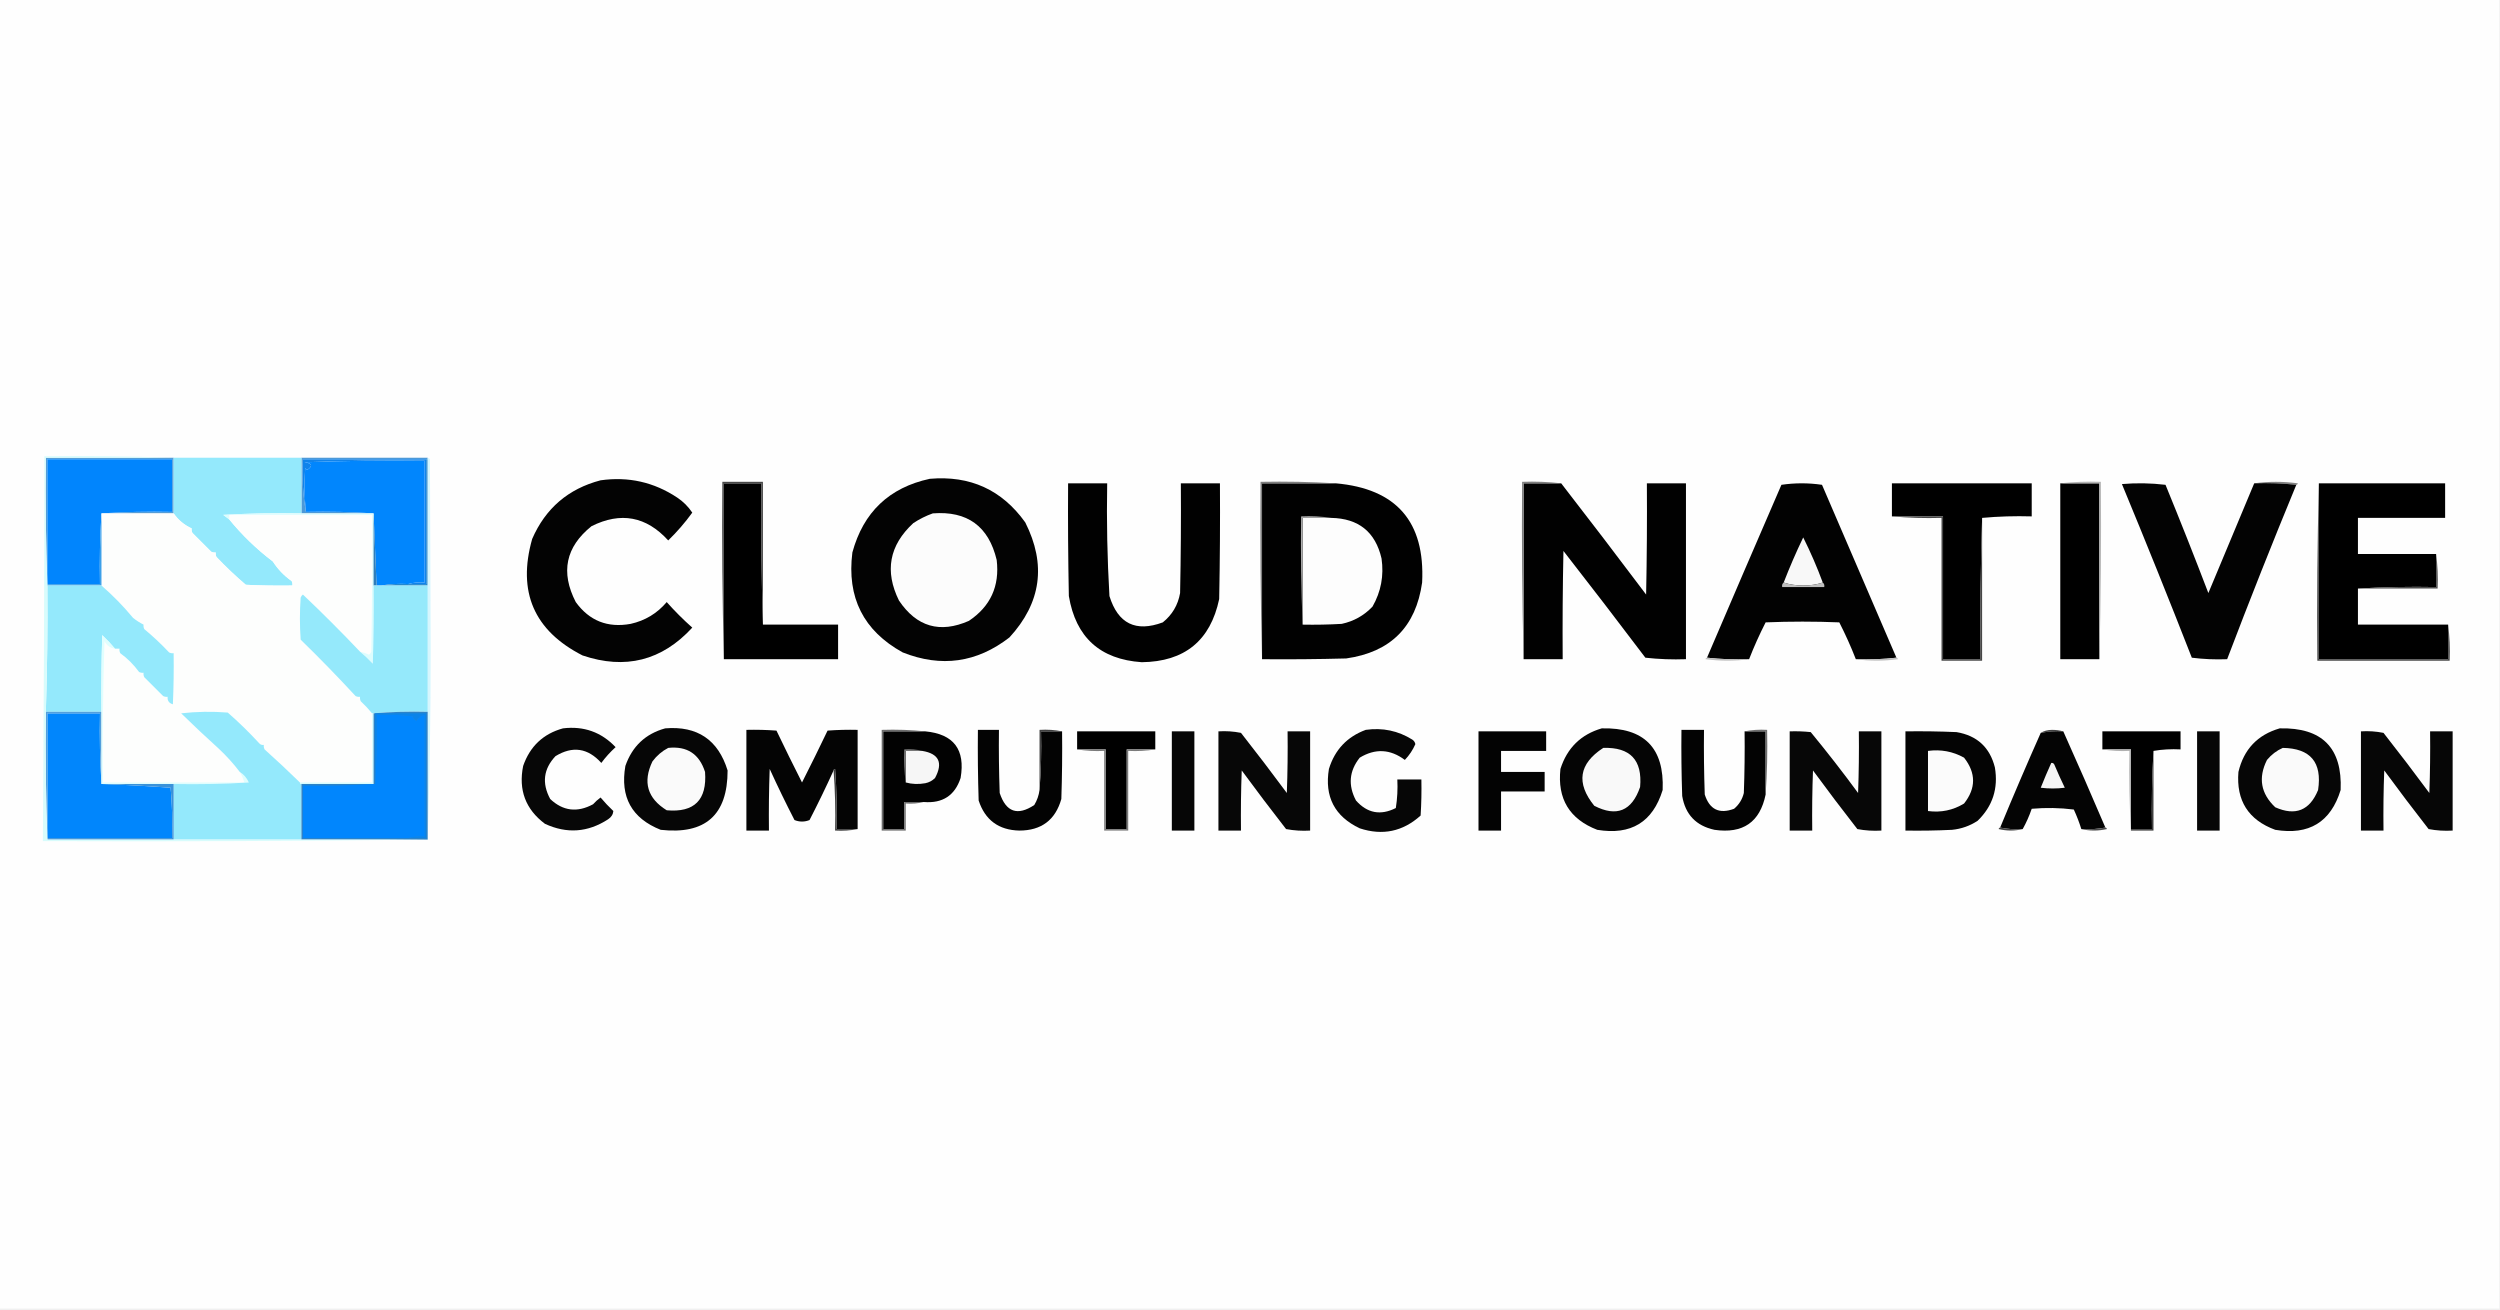
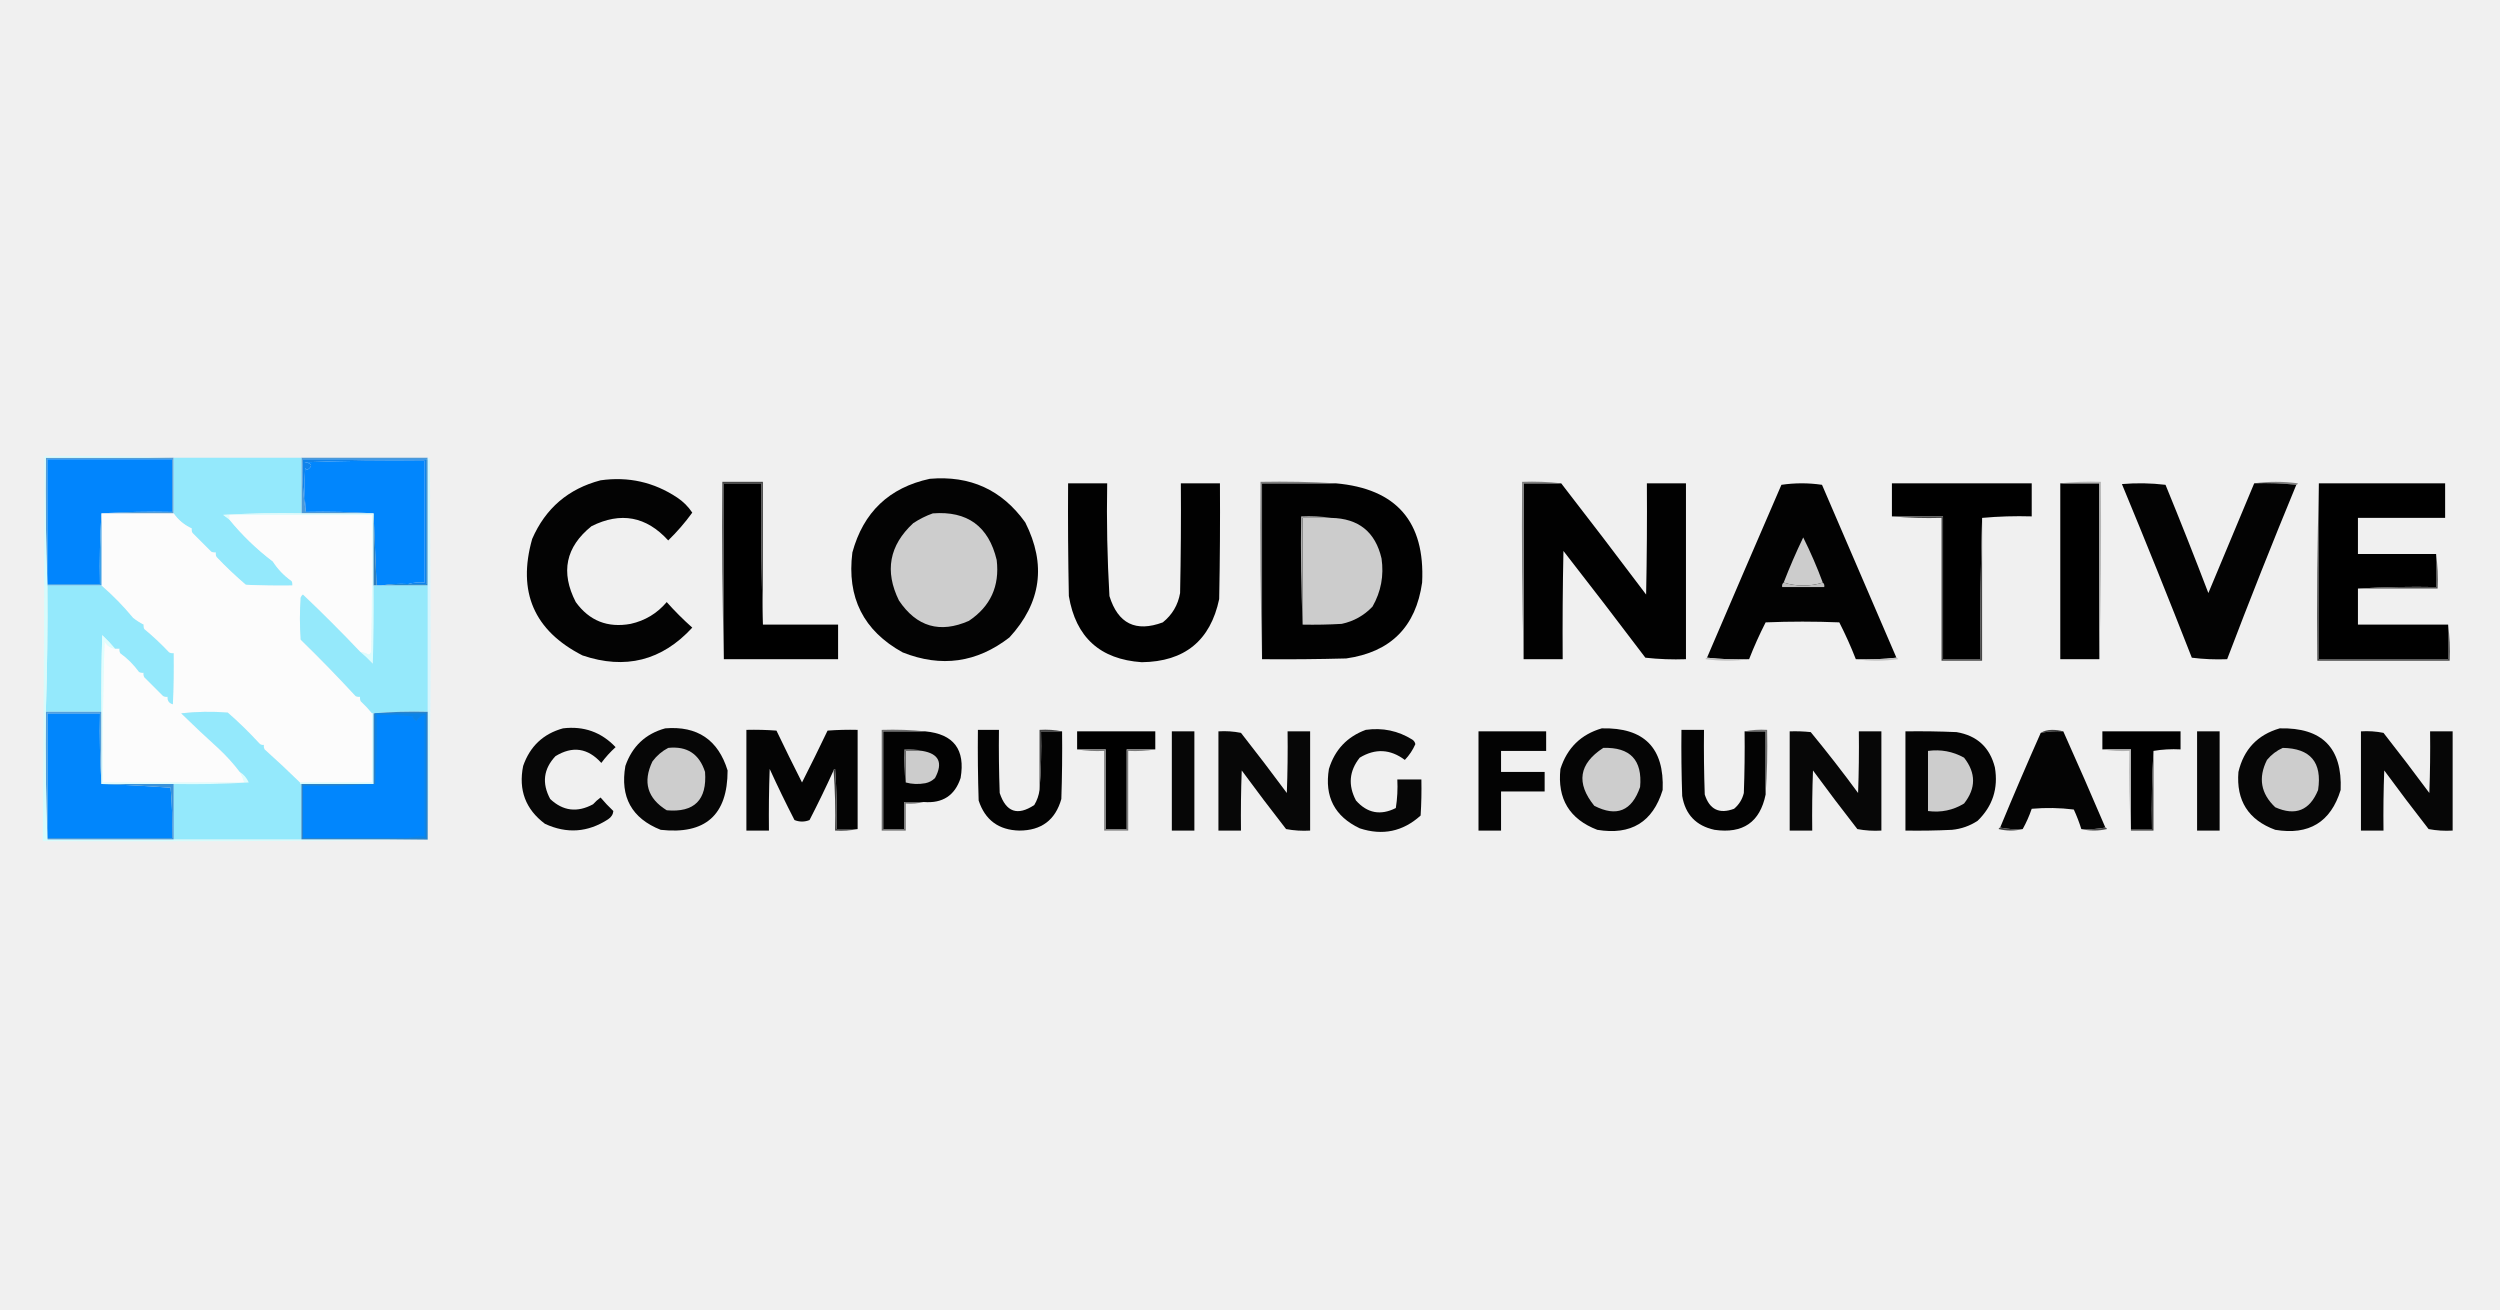
<svg xmlns="http://www.w3.org/2000/svg" version="1.1" width="1663px" height="871px" style="shape-rendering:geometricPrecision; text-rendering:geometricPrecision; image-rendering:optimizeQuality; fill-rule:evenodd; clip-rule:evenodd">
  <g>
-     <path style="opacity:1" fill="#fefefe" d="M -0.5,-0.5 C 553.833,-0.5 1108.17,-0.5 1662.5,-0.5C 1662.5,289.833 1662.5,580.167 1662.5,870.5C 1108.17,870.5 553.833,870.5 -0.5,870.5C -0.5,580.167 -0.5,289.833 -0.5,-0.5 Z" />
-   </g>
-   <g>
    <path style="opacity:1" fill="#549dd7" d="M 115.5,304.5 C 115.5,316.833 115.5,329.167 115.5,341.5C 99.5,341.5 83.5,341.5 67.5,341.5C 82.991,340.504 98.658,340.17 114.5,340.5C 114.5,328.833 114.5,317.167 114.5,305.5C 86.833,305.5 59.167,305.5 31.5,305.5C 31.5,333.167 31.5,360.833 31.5,388.5C 31.5,388.833 31.5,389.167 31.5,389.5C 30.502,361.338 30.169,333.005 30.5,304.5C 58.833,304.5 87.167,304.5 115.5,304.5 Z" />
  </g>
  <g>
    <path style="opacity:1" fill="#4c99d8" d="M 200.5,304.5 C 228.5,304.5 256.5,304.5 284.5,304.5C 284.5,304.833 284.5,305.167 284.5,305.5C 284.167,305.5 283.833,305.5 283.5,305.5C 256.167,305.5 228.833,305.5 201.5,305.5C 200.855,317.548 201.522,329.215 203.5,340.5C 218.676,340.171 233.676,340.504 248.5,341.5C 232.5,341.5 216.5,341.5 200.5,341.5C 200.5,329.167 200.5,316.833 200.5,304.5 Z" />
  </g>
  <g>
    <path style="opacity:1" fill="#1083eb" d="M 283.5,305.5 C 283.5,333.167 283.5,360.833 283.5,388.5C 279.5,388.5 275.5,388.5 271.5,388.5C 274.962,387.518 278.629,387.185 282.5,387.5C 282.5,360.5 282.5,333.5 282.5,306.5C 255.825,306.167 229.158,306.5 202.5,307.5C 207.614,308.171 208.28,309.838 204.5,312.5C 203.914,312.291 203.414,311.957 203,311.5C 202.323,321.434 202.489,331.101 203.5,340.5C 201.522,329.215 200.855,317.548 201.5,305.5C 228.833,305.5 256.167,305.5 283.5,305.5 Z" />
  </g>
  <g>
    <path style="opacity:1" fill="#0186fd" d="M 271.5,388.5 C 265.31,388.177 259.31,388.51 253.5,389.5C 252.5,389.5 251.5,389.5 250.5,389.5C 249.847,373.402 249.181,357.402 248.5,341.5C 233.676,340.504 218.676,340.171 203.5,340.5C 202.489,331.101 202.323,321.434 203,311.5C 203.414,311.957 203.914,312.291 204.5,312.5C 208.28,309.838 207.614,308.171 202.5,307.5C 229.158,306.5 255.825,306.167 282.5,306.5C 282.5,333.5 282.5,360.5 282.5,387.5C 278.629,387.185 274.962,387.518 271.5,388.5 Z" />
  </g>
  <g>
    <path style="opacity:1" fill="#94e9fc" d="M 115.5,304.5 C 143.833,304.5 172.167,304.5 200.5,304.5C 200.5,316.833 200.5,329.167 200.5,341.5C 183.154,341.167 165.821,341.5 148.5,342.5C 149.852,343.524 151.185,344.524 152.5,345.5C 161.004,355.941 170.671,365.274 181.5,373.5C 184.821,378.654 188.988,382.988 194,386.5C 194.483,387.448 194.649,388.448 194.5,389.5C 184.161,389.666 173.828,389.5 163.5,389C 156.704,383.206 150.204,377.039 144,370.5C 143.517,369.552 143.351,368.552 143.5,367.5C 142.448,367.649 141.448,367.483 140.5,367C 136.333,362.833 132.167,358.667 128,354.5C 127.517,353.552 127.351,352.552 127.5,351.5C 122.608,349.278 118.608,345.945 115.5,341.5C 115.5,329.167 115.5,316.833 115.5,304.5 Z" />
  </g>
  <g>
    <path style="opacity:1" fill="#0185fd" d="M 67.5,341.5 C 66.504,356.991 66.17,372.658 66.5,388.5C 54.833,388.5 43.167,388.5 31.5,388.5C 31.5,360.833 31.5,333.167 31.5,305.5C 59.167,305.5 86.833,305.5 114.5,305.5C 114.5,317.167 114.5,328.833 114.5,340.5C 98.658,340.17 82.991,340.504 67.5,341.5 Z" />
  </g>
  <g>
    <path style="opacity:1" fill="#030303" d="M 618.5,318.5 C 645.34,316.176 666.507,325.843 682,347.5C 696.131,375.492 692.631,400.992 671.5,424C 649.809,440.834 626.143,444.167 600.5,434C 574.385,419.604 563.218,397.437 567,367.5C 574.306,340.692 591.473,324.358 618.5,318.5 Z" />
  </g>
  <g>
    <path style="opacity:1" fill="#2288d0" d="M 283.5,305.5 C 283.833,305.5 284.167,305.5 284.5,305.5C 284.5,333.5 284.5,361.5 284.5,389.5C 274.167,389.5 263.833,389.5 253.5,389.5C 259.31,388.51 265.31,388.177 271.5,388.5C 275.5,388.5 279.5,388.5 283.5,388.5C 283.5,360.833 283.5,333.167 283.5,305.5 Z" />
  </g>
  <g>
    <path style="opacity:1" fill="#030303" d="M 399.5,319.5 C 418.018,316.881 435.018,320.714 450.5,331C 454.512,333.679 457.846,337.012 460.5,341C 455.711,347.623 450.378,353.79 444.5,359.5C 429.938,343.484 412.938,340.318 393.5,350C 376.273,363.82 372.773,380.654 383,400.5C 392.023,412.958 404.19,417.791 419.5,415C 429.147,412.845 437.147,408.011 443.5,400.5C 448.806,406.473 454.473,412.14 460.5,417.5C 440.311,439.464 415.978,445.631 387.5,436C 355.213,419.514 344.047,393.681 354,358.5C 362.856,338.144 378.023,325.144 399.5,319.5 Z" />
  </g>
  <g>
    <path style="opacity:1" fill="#828282" d="M 1499.5,321.5 C 1509.01,320.177 1518.67,320.177 1528.5,321.5C 1528.38,322.107 1528.04,322.44 1527.5,322.5C 1518.35,321.506 1509.01,321.173 1499.5,321.5 Z" />
  </g>
  <g>
    <path style="opacity:1" fill="#000000" d="M 507.5,415.5 C 524.167,415.5 540.833,415.5 557.5,415.5C 557.5,423.167 557.5,430.833 557.5,438.5C 532.167,438.5 506.833,438.5 481.5,438.5C 481.5,399.5 481.5,360.5 481.5,321.5C 489.833,321.5 498.167,321.5 506.5,321.5C 506.168,353.004 506.502,384.338 507.5,415.5 Z" />
  </g>
  <g>
    <path style="opacity:1" fill="#010101" d="M 710.5,321.5 C 719.167,321.5 727.833,321.5 736.5,321.5C 736.048,346.544 736.548,371.544 738,396.5C 743.69,414.865 755.523,420.698 773.5,414C 779.772,408.957 783.606,402.457 785,394.5C 785.5,370.169 785.667,345.836 785.5,321.5C 794.167,321.5 802.833,321.5 811.5,321.5C 811.667,347.169 811.5,372.835 811,398.5C 805.165,426.151 787.999,440.151 759.5,440.5C 731.766,438.6 715.6,423.934 711,396.5C 710.5,371.502 710.333,346.502 710.5,321.5 Z" />
  </g>
  <g>
    <path style="opacity:1" fill="#010101" d="M 888.5,321.5 C 928.859,325.026 948.026,347.026 946,387.5C 941.849,416.985 925.015,433.818 895.5,438C 876.836,438.5 858.17,438.667 839.5,438.5C 839.5,399.5 839.5,360.5 839.5,321.5C 855.833,321.5 872.167,321.5 888.5,321.5 Z" />
  </g>
  <g>
    <path style="opacity:1" fill="#010101" d="M 1038.5,321.5 C 1057.5,346.006 1076.33,370.672 1095,395.5C 1095.5,370.836 1095.67,346.169 1095.5,321.5C 1104.17,321.5 1112.83,321.5 1121.5,321.5C 1121.5,360.5 1121.5,399.5 1121.5,438.5C 1112.48,438.832 1103.48,438.498 1094.5,437.5C 1076.52,413.691 1058.36,390.024 1040,366.5C 1039.5,390.498 1039.33,414.498 1039.5,438.5C 1030.83,438.5 1022.17,438.5 1013.5,438.5C 1013.5,399.5 1013.5,360.5 1013.5,321.5C 1021.83,321.5 1030.17,321.5 1038.5,321.5 Z" />
  </g>
  <g>
    <path style="opacity:1" fill="#020202" d="M 1261.5,437.5 C 1252.68,438.493 1243.68,438.827 1234.5,438.5C 1231.25,430.162 1227.58,421.995 1223.5,414C 1207.17,413.333 1190.83,413.333 1174.5,414C 1170.42,421.995 1166.75,430.162 1163.5,438.5C 1153.99,438.827 1144.65,438.494 1135.5,437.5C 1151.9,399.15 1168.4,360.816 1185,322.5C 1194,321.167 1203,321.167 1212,322.5C 1228.51,360.859 1245.01,399.193 1261.5,437.5 Z" />
  </g>
  <g>
    <path style="opacity:1" fill="#000000" d="M 1318.5,344.5 C 1317.5,375.662 1317.17,406.996 1317.5,438.5C 1309.17,438.5 1300.83,438.5 1292.5,438.5C 1292.5,406.833 1292.5,375.167 1292.5,343.5C 1281.17,343.5 1269.83,343.5 1258.5,343.5C 1258.5,336.167 1258.5,328.833 1258.5,321.5C 1289.5,321.5 1320.5,321.5 1351.5,321.5C 1351.5,328.833 1351.5,336.167 1351.5,343.5C 1340.32,343.172 1329.32,343.505 1318.5,344.5 Z" />
  </g>
  <g>
    <path style="opacity:1" fill="#000000" d="M 1370.5,321.5 C 1379.17,321.5 1387.83,321.5 1396.5,321.5C 1396.5,360.5 1396.5,399.5 1396.5,438.5C 1387.83,438.5 1379.17,438.5 1370.5,438.5C 1370.5,399.5 1370.5,360.5 1370.5,321.5 Z" />
  </g>
  <g>
    <path style="opacity:1" fill="#030303" d="M 1499.5,321.5 C 1509.01,321.173 1518.35,321.506 1527.5,322.5C 1511.61,360.948 1496.28,399.615 1481.5,438.5C 1473.58,438.815 1465.75,438.482 1458,437.5C 1442.89,398.823 1427.39,360.323 1411.5,322C 1421.18,321.168 1430.85,321.335 1440.5,322.5C 1450.28,346.347 1459.78,370.347 1469,394.5C 1479.2,370.108 1489.37,345.774 1499.5,321.5 Z" />
  </g>
  <g>
    <path style="opacity:1" fill="#000000" d="M 1542.5,321.5 C 1570.5,321.5 1598.5,321.5 1626.5,321.5C 1626.5,329.167 1626.5,336.833 1626.5,344.5C 1607.17,344.5 1587.83,344.5 1568.5,344.5C 1568.5,352.5 1568.5,360.5 1568.5,368.5C 1585.83,368.5 1603.17,368.5 1620.5,368.5C 1620.5,375.833 1620.5,383.167 1620.5,390.5C 1602.99,390.17 1585.66,390.503 1568.5,391.5C 1568.5,399.5 1568.5,407.5 1568.5,415.5C 1588.5,415.5 1608.5,415.5 1628.5,415.5C 1628.5,423.167 1628.5,430.833 1628.5,438.5C 1599.83,438.5 1571.17,438.5 1542.5,438.5C 1542.5,399.5 1542.5,360.5 1542.5,321.5 Z" />
  </g>
  <g>
    <path style="opacity:1" fill="#7f7f7f" d="M 888.5,321.5 C 872.167,321.5 855.833,321.5 839.5,321.5C 839.5,360.5 839.5,399.5 839.5,438.5C 838.501,399.337 838.168,360.004 838.5,320.5C 855.342,320.17 872.008,320.503 888.5,321.5 Z" />
  </g>
  <g>
    <path style="opacity:1" fill="#474747" d="M 507.5,415.5 C 506.502,384.338 506.168,353.004 506.5,321.5C 498.167,321.5 489.833,321.5 481.5,321.5C 481.5,360.5 481.5,399.5 481.5,438.5C 480.501,399.337 480.168,360.004 480.5,320.5C 489.5,320.5 498.5,320.5 507.5,320.5C 507.5,352.167 507.5,383.833 507.5,415.5 Z" />
  </g>
  <g>
    <path style="opacity:1" fill="#7f7f7f" d="M 1038.5,321.5 C 1030.17,321.5 1021.83,321.5 1013.5,321.5C 1013.5,360.5 1013.5,399.5 1013.5,438.5C 1012.5,399.337 1012.17,360.004 1012.5,320.5C 1021.35,320.174 1030.02,320.507 1038.5,321.5 Z" />
  </g>
  <g>
    <path style="opacity:1" fill="#b5b5b5" d="M 1370.5,321.5 C 1379.32,320.507 1388.32,320.173 1397.5,320.5C 1397.83,360.004 1397.5,399.337 1396.5,438.5C 1396.5,399.5 1396.5,360.5 1396.5,321.5C 1387.83,321.5 1379.17,321.5 1370.5,321.5 Z" />
  </g>
  <g>
    <path style="opacity:1" fill="#454545" d="M 1542.5,321.5 C 1542.5,360.5 1542.5,399.5 1542.5,438.5C 1571.17,438.5 1599.83,438.5 1628.5,438.5C 1628.5,430.833 1628.5,423.167 1628.5,415.5C 1629.49,423.316 1629.83,431.316 1629.5,439.5C 1600.17,439.5 1570.83,439.5 1541.5,439.5C 1541.17,399.996 1541.5,360.663 1542.5,321.5 Z" />
  </g>
  <g>
-     <path style="opacity:1" fill="#fcfcfc" d="M 620.5,341.5 C 643.481,339.741 657.648,350.075 663,372.5C 665.056,389.88 658.89,403.38 644.5,413C 625.261,421.477 609.761,416.977 598,399.5C 588.345,379.956 591.512,362.789 607.5,348C 611.647,345.26 615.98,343.093 620.5,341.5 Z" />
-   </g>
-   <g>
-     <path style="opacity:1" fill="#fdfefd" d="M 67.5,341.5 C 83.5,341.5 99.5,341.5 115.5,341.5C 118.608,345.945 122.608,349.278 127.5,351.5C 127.351,352.552 127.517,353.552 128,354.5C 132.167,358.667 136.333,362.833 140.5,367C 141.448,367.483 142.448,367.649 143.5,367.5C 143.351,368.552 143.517,369.552 144,370.5C 150.204,377.039 156.704,383.206 163.5,389C 173.828,389.5 184.161,389.666 194.5,389.5C 194.649,388.448 194.483,387.448 194,386.5C 188.988,382.988 184.821,378.654 181.5,373.5C 170.671,365.274 161.004,355.941 152.5,345.5C 152.5,344.5 152.5,343.5 152.5,342.5C 184.167,342.5 215.833,342.5 247.5,342.5C 247.667,372.835 247.5,403.168 247,433.5C 246.692,434.308 246.192,434.975 245.5,435.5C 243.55,434.628 241.55,433.961 239.5,433.5C 227.175,420.508 214.508,407.841 201.5,395.5C 200.808,396.025 200.308,396.692 200,397.5C 199.333,406.833 199.333,416.167 200,425.5C 212.475,437.642 224.641,450.142 236.5,463C 237.448,463.483 238.448,463.649 239.5,463.5C 239.351,464.552 239.517,465.552 240,466.5C 242.755,469.083 245.255,471.749 247.5,474.5C 247.5,489.833 247.5,505.167 247.5,520.5C 231.5,520.5 215.5,520.5 199.5,520.5C 191.89,513.061 184.057,505.728 176,498.5C 175.517,497.552 175.351,496.552 175.5,495.5C 174.325,495.719 173.325,495.386 172.5,494.5C 165.789,487.188 158.789,480.355 151.5,474C 141.151,473.168 130.817,473.334 120.5,474.5C 128.571,482.398 136.904,490.231 145.5,498C 150.77,502.952 155.437,508.119 159.5,513.5C 160.801,515.672 161.801,518.005 162.5,520.5C 131.167,520.5 99.833,520.5 68.5,520.5C 68.167,489.16 68.5,457.826 69.5,426.5C 71.043,429.39 73.376,431.057 76.5,431.5C 77.5,431.5 78.5,431.5 79.5,431.5C 79.35,432.552 79.517,433.552 80,434.5C 84.833,438 89,442.167 92.5,447C 93.448,447.483 94.448,447.649 95.5,447.5C 95.35,448.552 95.517,449.552 96,450.5C 100.167,454.667 104.333,458.833 108.5,463C 109.448,463.483 110.448,463.649 111.5,463.5C 111.277,466.114 112.444,467.781 115,468.5C 115.5,457.172 115.667,445.838 115.5,434.5C 114.448,434.649 113.448,434.483 112.5,434C 107.344,428.512 101.844,423.345 96,418.5C 95.517,417.552 95.35,416.552 95.5,415.5C 93.095,414.313 90.761,412.813 88.5,411C 82.049,403.214 75.049,396.047 67.5,389.5C 67.5,373.5 67.5,357.5 67.5,341.5 Z" />
-   </g>
-   <g>
-     <path style="opacity:1" fill="#fdfdfd" d="M 885.5,344.5 C 903.745,344.856 914.912,353.856 919,371.5C 920.654,382.917 918.654,393.584 913,403.5C 907.386,409.435 900.553,413.268 892.5,415C 883.84,415.5 875.173,415.666 866.5,415.5C 866.5,391.833 866.5,368.167 866.5,344.5C 872.833,344.5 879.167,344.5 885.5,344.5 Z" />
+     <path style="opacity:0.8" fill="#ffffff" d="M 620.5,341.5 C 643.481,339.741 657.648,350.075 663,372.5C 665.056,389.88 658.89,403.38 644.5,413C 625.261,421.477 609.761,416.977 598,399.5C 588.345,379.956 591.512,362.789 607.5,348C 611.647,345.26 615.98,343.093 620.5,341.5 Z" />
+   </g>
+   <g>
+     <path style="opacity:0.8" fill="#ffffff" d="M 67.5,341.5 C 83.5,341.5 99.5,341.5 115.5,341.5C 118.608,345.945 122.608,349.278 127.5,351.5C 127.351,352.552 127.517,353.552 128,354.5C 132.167,358.667 136.333,362.833 140.5,367C 141.448,367.483 142.448,367.649 143.5,367.5C 143.351,368.552 143.517,369.552 144,370.5C 150.204,377.039 156.704,383.206 163.5,389C 173.828,389.5 184.161,389.666 194.5,389.5C 194.649,388.448 194.483,387.448 194,386.5C 188.988,382.988 184.821,378.654 181.5,373.5C 170.671,365.274 161.004,355.941 152.5,345.5C 152.5,344.5 152.5,343.5 152.5,342.5C 184.167,342.5 215.833,342.5 247.5,342.5C 247.667,372.835 247.5,403.168 247,433.5C 246.692,434.308 246.192,434.975 245.5,435.5C 243.55,434.628 241.55,433.961 239.5,433.5C 227.175,420.508 214.508,407.841 201.5,395.5C 200.808,396.025 200.308,396.692 200,397.5C 199.333,406.833 199.333,416.167 200,425.5C 212.475,437.642 224.641,450.142 236.5,463C 237.448,463.483 238.448,463.649 239.5,463.5C 239.351,464.552 239.517,465.552 240,466.5C 242.755,469.083 245.255,471.749 247.5,474.5C 247.5,489.833 247.5,505.167 247.5,520.5C 231.5,520.5 215.5,520.5 199.5,520.5C 191.89,513.061 184.057,505.728 176,498.5C 175.517,497.552 175.351,496.552 175.5,495.5C 174.325,495.719 173.325,495.386 172.5,494.5C 165.789,487.188 158.789,480.355 151.5,474C 141.151,473.168 130.817,473.334 120.5,474.5C 128.571,482.398 136.904,490.231 145.5,498C 150.77,502.952 155.437,508.119 159.5,513.5C 160.801,515.672 161.801,518.005 162.5,520.5C 131.167,520.5 99.833,520.5 68.5,520.5C 68.167,489.16 68.5,457.826 69.5,426.5C 71.043,429.39 73.376,431.057 76.5,431.5C 77.5,431.5 78.5,431.5 79.5,431.5C 79.35,432.552 79.517,433.552 80,434.5C 84.833,438 89,442.167 92.5,447C 93.448,447.483 94.448,447.649 95.5,447.5C 95.35,448.552 95.517,449.552 96,450.5C 100.167,454.667 104.333,458.833 108.5,463C 109.448,463.483 110.448,463.649 111.5,463.5C 111.277,466.114 112.444,467.781 115,468.5C 115.5,457.172 115.667,445.838 115.5,434.5C 114.448,434.649 113.448,434.483 112.5,434C 107.344,428.512 101.844,423.345 96,418.5C 95.517,417.552 95.35,416.552 95.5,415.5C 93.095,414.313 90.761,412.813 88.5,411C 82.049,403.214 75.049,396.047 67.5,389.5C 67.5,373.5 67.5,357.5 67.5,341.5 Z" />
+   </g>
+   <g>
+     <path style="opacity:0.8" fill="#ffffff" d="M 885.5,344.5 C 903.745,344.856 914.912,353.856 919,371.5C 920.654,382.917 918.654,393.584 913,403.5C 907.386,409.435 900.553,413.268 892.5,415C 883.84,415.5 875.173,415.666 866.5,415.5C 866.5,391.833 866.5,368.167 866.5,344.5C 872.833,344.5 879.167,344.5 885.5,344.5 Z" />
  </g>
  <g>
    <path style="opacity:1" fill="#b0b0b0" d="M 885.5,344.5 C 879.167,344.5 872.833,344.5 866.5,344.5C 866.5,368.167 866.5,391.833 866.5,415.5C 865.502,391.672 865.169,367.672 865.5,343.5C 872.354,343.176 879.021,343.509 885.5,344.5 Z" />
  </g>
  <g>
    <path style="opacity:1" fill="#ddfdfe" d="M 200.5,341.5 C 216.5,341.5 232.5,341.5 248.5,341.5C 248.5,357.5 248.5,373.5 248.5,389.5C 248.667,406.837 248.5,424.17 248,441.5C 245.271,438.601 242.438,435.934 239.5,433.5C 241.55,433.961 243.55,434.628 245.5,435.5C 246.192,434.975 246.692,434.308 247,433.5C 247.5,403.168 247.667,372.835 247.5,342.5C 215.833,342.5 184.167,342.5 152.5,342.5C 152.5,343.5 152.5,344.5 152.5,345.5C 151.185,344.524 149.852,343.524 148.5,342.5C 165.821,341.5 183.154,341.167 200.5,341.5 Z" />
  </g>
  <g>
    <path style="opacity:1" fill="#2f7eb9" d="M 248.5,341.5 C 249.181,357.402 249.847,373.402 250.5,389.5C 249.833,389.5 249.167,389.5 248.5,389.5C 248.5,373.5 248.5,357.5 248.5,341.5 Z" />
  </g>
  <g>
    <path style="opacity:1" fill="#474747" d="M 1258.5,343.5 C 1269.83,343.5 1281.17,343.5 1292.5,343.5C 1292.5,375.167 1292.5,406.833 1292.5,438.5C 1300.83,438.5 1309.17,438.5 1317.5,438.5C 1317.17,406.996 1317.5,375.662 1318.5,344.5C 1318.5,376.167 1318.5,407.833 1318.5,439.5C 1309.5,439.5 1300.5,439.5 1291.5,439.5C 1291.5,407.833 1291.5,376.167 1291.5,344.5C 1280.32,344.828 1269.32,344.495 1258.5,343.5 Z" />
  </g>
  <g>
-     <path style="opacity:1" fill="#f8f8f8" d="M 1212.5,387.5 C 1208.55,388.825 1204.22,389.492 1199.5,389.5C 1194.78,389.492 1190.45,388.825 1186.5,387.5C 1190.45,377.325 1194.78,367.325 1199.5,357.5C 1204.38,367.258 1208.71,377.258 1212.5,387.5 Z" />
+     <path style="opacity:0.8" fill="#ffffff" d="M 1212.5,387.5 C 1208.55,388.825 1204.22,389.492 1199.5,389.5C 1194.78,389.492 1190.45,388.825 1186.5,387.5C 1190.45,377.325 1194.78,367.325 1199.5,357.5C 1204.38,367.258 1208.71,377.258 1212.5,387.5 Z" />
  </g>
  <g>
    <path style="opacity:1" fill="#3ca0e9" d="M 67.5,341.5 C 67.5,357.5 67.5,373.5 67.5,389.5C 55.5,389.5 43.5,389.5 31.5,389.5C 31.5,389.167 31.5,388.833 31.5,388.5C 43.167,388.5 54.833,388.5 66.5,388.5C 66.17,372.658 66.504,356.991 67.5,341.5 Z" />
  </g>
  <g>
    <path style="opacity:1" fill="#bfbfbf" d="M 1186.5,387.5 C 1190.45,388.825 1194.78,389.492 1199.5,389.5C 1204.22,389.492 1208.55,388.825 1212.5,387.5C 1213.4,388.209 1213.74,389.209 1213.5,390.5C 1204.17,390.5 1194.83,390.5 1185.5,390.5C 1185.26,389.209 1185.6,388.209 1186.5,387.5 Z" />
  </g>
  <g>
    <path style="opacity:1" fill="#4d4d4d" d="M 1620.5,368.5 C 1621.49,375.982 1621.83,383.648 1621.5,391.5C 1603.83,391.5 1586.17,391.5 1568.5,391.5C 1585.66,390.503 1602.99,390.17 1620.5,390.5C 1620.5,383.167 1620.5,375.833 1620.5,368.5 Z" />
  </g>
  <g>
    <path style="opacity:1" fill="#94e9fc" d="M 31.5,389.5 C 43.5,389.5 55.5,389.5 67.5,389.5C 75.049,396.047 82.049,403.214 88.5,411C 90.761,412.813 93.095,414.313 95.5,415.5C 95.35,416.552 95.517,417.552 96,418.5C 101.844,423.345 107.344,428.512 112.5,434C 113.448,434.483 114.448,434.649 115.5,434.5C 115.667,445.838 115.5,457.172 115,468.5C 112.444,467.781 111.277,466.114 111.5,463.5C 110.448,463.649 109.448,463.483 108.5,463C 104.333,458.833 100.167,454.667 96,450.5C 95.517,449.552 95.35,448.552 95.5,447.5C 94.448,447.649 93.448,447.483 92.5,447C 89,442.167 84.833,438 80,434.5C 79.517,433.552 79.35,432.552 79.5,431.5C 78.5,431.5 77.5,431.5 76.5,431.5C 73.816,428.317 70.982,425.317 68,422.5C 67.5,439.497 67.333,456.497 67.5,473.5C 55.167,473.5 42.833,473.5 30.5,473.5C 31.41,445.513 31.743,417.513 31.5,389.5 Z" />
  </g>
  <g>
    <path style="opacity:1" fill="#d6f6fe" d="M 284.5,304.5 C 285.117,304.611 285.617,304.944 286,305.5C 286.167,347.667 286.333,389.833 286.5,432C 286.5,474.505 285.833,516.672 284.5,558.5C 284.5,530.167 284.5,501.833 284.5,473.5C 284.5,445.5 284.5,417.5 284.5,389.5C 284.5,361.5 284.5,333.5 284.5,305.5C 284.5,305.167 284.5,304.833 284.5,304.5 Z" />
  </g>
  <g>
    <path style="opacity:1" fill="#95e9fb" d="M 248.5,389.5 C 249.167,389.5 249.833,389.5 250.5,389.5C 251.5,389.5 252.5,389.5 253.5,389.5C 263.833,389.5 274.167,389.5 284.5,389.5C 284.5,417.5 284.5,445.5 284.5,473.5C 272.322,473.172 260.322,473.505 248.5,474.5C 248.167,474.5 247.833,474.5 247.5,474.5C 245.255,471.749 242.755,469.083 240,466.5C 239.517,465.552 239.351,464.552 239.5,463.5C 238.448,463.649 237.448,463.483 236.5,463C 224.641,450.142 212.475,437.642 200,425.5C 199.333,416.167 199.333,406.833 200,397.5C 200.308,396.692 200.808,396.025 201.5,395.5C 214.508,407.841 227.175,420.508 239.5,433.5C 242.438,435.934 245.271,438.601 248,441.5C 248.5,424.17 248.667,406.837 248.5,389.5 Z" />
  </g>
  <g>
    <path style="opacity:1" fill="#bebebe" d="M 1135.5,437.5 C 1144.65,438.494 1153.99,438.827 1163.5,438.5C 1153.99,439.823 1144.33,439.823 1134.5,438.5C 1134.62,437.893 1134.96,437.56 1135.5,437.5 Z" />
  </g>
  <g>
    <path style="opacity:1" fill="#bfbfbf" d="M 1261.5,437.5 C 1262.04,437.56 1262.38,437.893 1262.5,438.5C 1253.01,439.822 1243.67,439.822 1234.5,438.5C 1243.68,438.827 1252.68,438.493 1261.5,437.5 Z" />
  </g>
  <g>
    <path style="opacity:1" fill="#0186fc" d="M 67.5,521.5 C 82.753,522.032 98.087,522.865 113.5,524C 114.487,535.085 114.821,546.252 114.5,557.5C 86.833,557.5 59.167,557.5 31.5,557.5C 31.5,529.833 31.5,502.167 31.5,474.5C 43.167,474.5 54.833,474.5 66.5,474.5C 66.17,490.342 66.504,506.009 67.5,521.5 Z" />
  </g>
  <g>
    <path style="opacity:1" fill="#529fdc" d="M 30.5,473.5 C 42.833,473.5 55.167,473.5 67.5,473.5C 67.5,489.5 67.5,505.5 67.5,521.5C 66.504,506.009 66.17,490.342 66.5,474.5C 54.833,474.5 43.167,474.5 31.5,474.5C 31.5,502.167 31.5,529.833 31.5,557.5C 31.5,557.833 31.5,558.167 31.5,558.5C 30.502,530.338 30.169,502.005 30.5,473.5 Z" />
  </g>
  <g>
    <path style="opacity:1" fill="#e0fefe" d="M 76.5,431.5 C 73.376,431.057 71.043,429.39 69.5,426.5C 68.5,457.826 68.167,489.16 68.5,520.5C 99.833,520.5 131.167,520.5 162.5,520.5C 161.801,518.005 160.801,515.672 159.5,513.5C 162.167,515.173 164.167,517.507 165.5,520.5C 148.847,521.499 132.18,521.833 115.5,521.5C 99.5,521.5 83.5,521.5 67.5,521.5C 67.5,505.5 67.5,489.5 67.5,473.5C 67.333,456.497 67.5,439.497 68,422.5C 70.982,425.317 73.816,428.317 76.5,431.5 Z" />
  </g>
  <g>
    <path style="opacity:1" fill="#94e9fc" d="M 199.5,520.5 C 199.5,521.167 199.833,521.5 200.5,521.5C 200.5,533.833 200.5,546.167 200.5,558.5C 172.167,558.5 143.833,558.5 115.5,558.5C 115.5,546.167 115.5,533.833 115.5,521.5C 132.18,521.833 148.847,521.499 165.5,520.5C 164.167,517.507 162.167,515.173 159.5,513.5C 155.437,508.119 150.77,502.952 145.5,498C 136.904,490.231 128.571,482.398 120.5,474.5C 130.817,473.334 141.151,473.168 151.5,474C 158.789,480.355 165.789,487.188 172.5,494.5C 173.325,495.386 174.325,495.719 175.5,495.5C 175.351,496.552 175.517,497.552 176,498.5C 184.057,505.728 191.89,513.061 199.5,520.5 Z" />
  </g>
  <g>
    <path style="opacity:1" fill="#070707" d="M 374.5,484.5 C 388.333,482.832 400,486.998 409.5,497C 405.964,500.201 402.797,503.701 400,507.5C 391.033,497.542 380.866,496.042 369.5,503C 361.51,511.513 360.343,521.013 366,531.5C 374.498,539.519 383.998,540.685 394.5,535C 396.017,533.315 397.684,531.815 399.5,530.5C 402.123,533.625 404.956,536.625 408,539.5C 407.805,541.745 406.638,543.578 404.5,545C 391.056,553.747 377.056,554.747 362.5,548C 349.612,538.352 344.779,525.519 348,509.5C 352.548,496.448 361.381,488.114 374.5,484.5 Z" />
  </g>
  <g>
    <path style="opacity:1" fill="#060606" d="M 442.5,484.5 C 463.865,482.76 477.698,492.094 484,512.5C 484.019,542.139 469.185,555.306 439.5,552C 420.236,544.352 412.403,530.185 416,509.5C 420.548,496.448 429.381,488.114 442.5,484.5 Z" />
  </g>
  <g>
    <path style="opacity:1" fill="#050505" d="M 1065.5,484.5 C 1093.68,483.848 1107.18,497.514 1106,525.5C 1099.43,546.884 1084.93,555.718 1062.5,552C 1044.01,544.873 1035.85,531.373 1038,511.5C 1042.45,497.545 1051.62,488.545 1065.5,484.5 Z" />
  </g>
  <g>
    <path style="opacity:1" fill="#060606" d="M 1516.5,484.5 C 1544.69,483.858 1558.19,497.525 1557,525.5C 1550.43,546.884 1535.93,555.718 1513.5,552C 1495.62,545.419 1487.45,532.585 1489,513.5C 1492.57,498.433 1501.74,488.766 1516.5,484.5 Z" />
  </g>
  <g>
    <path style="opacity:1" fill="#030303" d="M 691.5,525.5 C 692.495,512.677 692.829,499.677 692.5,486.5C 697.167,486.5 701.833,486.5 706.5,486.5C 706.667,501.504 706.5,516.504 706,531.5C 702.028,545.5 692.695,552.5 678,552.5C 664.275,552.144 655.275,545.477 651,532.5C 650.5,516.837 650.333,501.17 650.5,485.5C 655.167,485.5 659.833,485.5 664.5,485.5C 664.333,499.504 664.5,513.504 665,527.5C 669.201,540.222 676.867,542.889 688,535.5C 689.868,532.395 691.035,529.062 691.5,525.5 Z" />
  </g>
  <g>
    <path style="opacity:1" fill="#060606" d="M 908.5,485.5 C 919.695,483.923 930.028,486.089 939.5,492C 940.574,492.739 941.241,493.739 941.5,495C 939.793,498.913 937.46,502.413 934.5,505.5C 924.8,498.246 914.8,497.746 904.5,504C 897.459,512.851 896.626,522.351 902,532.5C 909.52,540.962 918.353,542.629 928.5,537.5C 929.496,531.202 929.83,524.868 929.5,518.5C 934.833,518.5 940.167,518.5 945.5,518.5C 945.666,526.507 945.5,534.507 945,542.5C 933.18,553.162 919.68,555.995 904.5,551C 887.79,543.084 880.957,529.917 884,511.5C 887.925,498.744 896.092,490.078 908.5,485.5 Z" />
  </g>
  <g>
    <path style="opacity:1" fill="#030303" d="M 1160.5,486.5 C 1165.17,486.5 1169.83,486.5 1174.5,486.5C 1174.5,500.5 1174.5,514.5 1174.5,528.5C 1170.75,546.901 1159.42,554.734 1140.5,552C 1128.26,549.349 1121.09,541.849 1119,529.5C 1118.5,514.837 1118.33,500.17 1118.5,485.5C 1123.5,485.5 1128.5,485.5 1133.5,485.5C 1133.33,499.837 1133.5,514.171 1134,528.5C 1137.18,538.505 1143.68,541.671 1153.5,538C 1156.81,535.222 1158.97,531.722 1160,527.5C 1160.5,513.837 1160.67,500.171 1160.5,486.5 Z" />
  </g>
  <g>
    <path style="opacity:1" fill="#434343" d="M 1372.5,486.5 C 1367.41,486.221 1362.41,486.555 1357.5,487.5C 1359.57,486.191 1362.07,485.525 1365,485.5C 1367.69,485.503 1370.19,485.836 1372.5,486.5 Z" />
  </g>
  <g>
    <path style="opacity:1" fill="#040404" d="M 570.5,551.5 C 565.833,551.5 561.167,551.5 556.5,551.5C 556.833,538.15 556.499,524.817 555.5,511.5C 554.893,511.624 554.56,511.957 554.5,512.5C 549.45,523.6 544.117,534.6 538.5,545.5C 535.167,546.833 531.833,546.833 528.5,545.5C 522.728,534.289 517.228,522.956 512,511.5C 511.5,525.163 511.333,538.829 511.5,552.5C 506.5,552.5 501.5,552.5 496.5,552.5C 496.5,530.167 496.5,507.833 496.5,485.5C 503.175,485.334 509.842,485.5 516.5,486C 522.039,497.577 527.705,509.077 533.5,520.5C 539.295,509.077 544.961,497.577 550.5,486C 557.158,485.5 563.825,485.334 570.5,485.5C 570.5,507.5 570.5,529.5 570.5,551.5 Z" />
  </g>
  <g>
    <path style="opacity:1" fill="#020202" d="M 615.5,486.5 C 634.407,488.282 642.241,498.616 639,517.5C 635.179,529.177 627.013,534.511 614.5,533.5C 610.167,533.5 605.833,533.5 601.5,533.5C 601.5,539.5 601.5,545.5 601.5,551.5C 596.833,551.5 592.167,551.5 587.5,551.5C 587.5,529.833 587.5,508.167 587.5,486.5C 596.833,486.5 606.167,486.5 615.5,486.5 Z" />
  </g>
  <g>
    <path style="opacity:1" fill="#000000" d="M 768.5,498.5 C 762.167,498.5 755.833,498.5 749.5,498.5C 749.5,516.167 749.5,533.833 749.5,551.5C 744.833,551.5 740.167,551.5 735.5,551.5C 735.5,533.833 735.5,516.167 735.5,498.5C 729.167,498.5 722.833,498.5 716.5,498.5C 716.5,494.5 716.5,490.5 716.5,486.5C 733.833,486.5 751.167,486.5 768.5,486.5C 768.5,490.5 768.5,494.5 768.5,498.5 Z" />
  </g>
  <g>
    <path style="opacity:1" fill="#060606" d="M 779.5,486.5 C 784.5,486.5 789.5,486.5 794.5,486.5C 794.5,508.5 794.5,530.5 794.5,552.5C 789.5,552.5 784.5,552.5 779.5,552.5C 779.5,530.5 779.5,508.5 779.5,486.5 Z" />
  </g>
  <g>
    <path style="opacity:1" fill="#070707" d="M 810.5,486.5 C 815.544,486.173 820.544,486.506 825.5,487.5C 835.858,500.691 846.025,514.024 856,527.5C 856.5,513.837 856.667,500.171 856.5,486.5C 861.5,486.5 866.5,486.5 871.5,486.5C 871.5,508.5 871.5,530.5 871.5,552.5C 866.125,552.828 860.792,552.495 855.5,551.5C 845.475,538.642 835.641,525.642 826,512.5C 825.5,525.829 825.333,539.163 825.5,552.5C 820.5,552.5 815.5,552.5 810.5,552.5C 810.5,530.5 810.5,508.5 810.5,486.5 Z" />
  </g>
  <g>
    <path style="opacity:1" fill="#030303" d="M 983.5,486.5 C 998.5,486.5 1013.5,486.5 1028.5,486.5C 1028.5,490.833 1028.5,495.167 1028.5,499.5C 1018.5,499.5 1008.5,499.5 998.5,499.5C 998.5,504.167 998.5,508.833 998.5,513.5C 1008.17,513.5 1017.83,513.5 1027.5,513.5C 1027.5,517.833 1027.5,522.167 1027.5,526.5C 1017.83,526.5 1008.17,526.5 998.5,526.5C 998.5,535.167 998.5,543.833 998.5,552.5C 993.5,552.5 988.5,552.5 983.5,552.5C 983.5,530.5 983.5,508.5 983.5,486.5 Z" />
  </g>
  <g>
    <path style="opacity:1" fill="#070707" d="M 1190.5,486.5 C 1195.18,486.334 1199.85,486.501 1204.5,487C 1215.38,500.214 1225.88,513.714 1236,527.5C 1236.5,513.837 1236.67,500.171 1236.5,486.5C 1241.5,486.5 1246.5,486.5 1251.5,486.5C 1251.5,508.5 1251.5,530.5 1251.5,552.5C 1246.13,552.828 1240.79,552.495 1235.5,551.5C 1225.47,538.642 1215.64,525.642 1206,512.5C 1205.5,525.829 1205.33,539.163 1205.5,552.5C 1200.5,552.5 1195.5,552.5 1190.5,552.5C 1190.5,530.5 1190.5,508.5 1190.5,486.5 Z" />
  </g>
  <g>
    <path style="opacity:1" fill="#040404" d="M 1267.5,486.5 C 1278.84,486.333 1290.17,486.5 1301.5,487C 1315.14,489.307 1323.64,497.141 1327,510.5C 1329.35,524.443 1325.52,536.276 1315.5,546C 1310.32,549.394 1304.65,551.394 1298.5,552C 1288.17,552.5 1277.84,552.666 1267.5,552.5C 1267.5,530.5 1267.5,508.5 1267.5,486.5 Z" />
  </g>
  <g>
    <path style="opacity:1" fill="#040404" d="M 1372.5,486.5 C 1382.01,507.679 1391.34,529.012 1400.5,550.5C 1395.36,551.488 1390.03,551.821 1384.5,551.5C 1383.12,547.077 1381.46,542.744 1379.5,538.5C 1370.18,537.335 1360.85,537.168 1351.5,538C 1349.87,542.752 1347.87,547.252 1345.5,551.5C 1340.31,551.821 1335.31,551.487 1330.5,550.5C 1339.23,529.38 1348.23,508.38 1357.5,487.5C 1362.41,486.555 1367.41,486.221 1372.5,486.5 Z" />
  </g>
  <g>
    <path style="opacity:1" fill="#000000" d="M 1432.5,499.5 C 1431.5,516.659 1431.17,533.992 1431.5,551.5C 1426.83,551.5 1422.17,551.5 1417.5,551.5C 1417.5,533.833 1417.5,516.167 1417.5,498.5C 1411.17,498.5 1404.83,498.5 1398.5,498.5C 1398.5,494.5 1398.5,490.5 1398.5,486.5C 1415.83,486.5 1433.17,486.5 1450.5,486.5C 1450.5,490.5 1450.5,494.5 1450.5,498.5C 1444.31,498.177 1438.31,498.51 1432.5,499.5 Z" />
  </g>
  <g>
    <path style="opacity:1" fill="#060606" d="M 1461.5,486.5 C 1466.5,486.5 1471.5,486.5 1476.5,486.5C 1476.5,508.5 1476.5,530.5 1476.5,552.5C 1471.5,552.5 1466.5,552.5 1461.5,552.5C 1461.5,530.5 1461.5,508.5 1461.5,486.5 Z" />
  </g>
  <g>
    <path style="opacity:1" fill="#060606" d="M 1570.5,486.5 C 1575.54,486.173 1580.54,486.506 1585.5,487.5C 1595.86,500.691 1606.03,514.024 1616,527.5C 1616.5,513.837 1616.67,500.171 1616.5,486.5C 1621.5,486.5 1626.5,486.5 1631.5,486.5C 1631.5,508.5 1631.5,530.5 1631.5,552.5C 1626.13,552.828 1620.79,552.495 1615.5,551.5C 1605.47,538.642 1595.64,525.642 1586,512.5C 1585.5,525.829 1585.33,539.163 1585.5,552.5C 1580.5,552.5 1575.5,552.5 1570.5,552.5C 1570.5,530.5 1570.5,508.5 1570.5,486.5 Z" />
  </g>
  <g>
    <path style="opacity:1" fill="#414141" d="M 706.5,486.5 C 701.833,486.5 697.167,486.5 692.5,486.5C 692.829,499.677 692.495,512.677 691.5,525.5C 691.5,512.167 691.5,498.833 691.5,485.5C 696.695,485.179 701.695,485.513 706.5,486.5 Z" />
  </g>
  <g>
    <path style="opacity:1" fill="#6f6f6f" d="M 1160.5,486.5 C 1165.31,485.513 1170.31,485.179 1175.5,485.5C 1175.83,500.01 1175.5,514.343 1174.5,528.5C 1174.5,514.5 1174.5,500.5 1174.5,486.5C 1169.83,486.5 1165.17,486.5 1160.5,486.5 Z" />
  </g>
  <g>
    <path style="opacity:1" fill="#6d6d6d" d="M 615.5,486.5 C 606.167,486.5 596.833,486.5 587.5,486.5C 587.5,508.167 587.5,529.833 587.5,551.5C 592.167,551.5 596.833,551.5 601.5,551.5C 601.5,545.5 601.5,539.5 601.5,533.5C 605.833,533.5 610.167,533.5 614.5,533.5C 610.702,534.483 606.702,534.817 602.5,534.5C 602.5,540.5 602.5,546.5 602.5,552.5C 597.167,552.5 591.833,552.5 586.5,552.5C 586.5,530.167 586.5,507.833 586.5,485.5C 596.348,485.173 606.014,485.506 615.5,486.5 Z" />
  </g>
  <g>
-     <path style="opacity:1" fill="#fafafa" d="M 444.5,497.5 C 457.004,496.167 465.17,501.501 469,513.5C 470.376,532.124 461.876,540.624 443.5,539C 430.619,531.023 427.453,520.19 434,506.5C 436.84,502.673 440.34,499.673 444.5,497.5 Z" />
-   </g>
-   <g>
-     <path style="opacity:1" fill="#fafafa" d="M 1518.5,497.5 C 1536.94,497.779 1544.77,507.112 1542,525.5C 1536.44,539.132 1526.94,542.965 1513.5,537C 1503.86,527.896 1502.03,517.396 1508,505.5C 1510.94,501.963 1514.44,499.297 1518.5,497.5 Z" />
-   </g>
-   <g>
-     <path style="opacity:1" fill="#f9f9f9" d="M 1066.5,497.5 C 1084.44,496.938 1092.6,505.605 1091,523.5C 1085.53,539.494 1075.36,543.66 1060.5,536C 1048.27,520.871 1050.27,508.037 1066.5,497.5 Z" />
-   </g>
-   <g>
-     <path style="opacity:1" fill="#f6f6f6" d="M 613.5,499.5 C 624.601,501.373 627.435,507.373 622,517.5C 620.2,519.317 618.034,520.484 615.5,521C 610.98,521.814 606.646,521.647 602.5,520.5C 602.5,513.5 602.5,506.5 602.5,499.5C 606.167,499.5 609.833,499.5 613.5,499.5 Z" />
-   </g>
-   <g>
-     <path style="opacity:1" fill="#fbfbfb" d="M 1282.5,499.5 C 1291.06,498.361 1299.06,499.861 1306.5,504C 1314.48,514.201 1314.48,524.368 1306.5,534.5C 1299.16,538.986 1291.16,540.652 1282.5,539.5C 1282.5,526.167 1282.5,512.833 1282.5,499.5 Z" />
+     <path style="opacity:0.8" fill="#ffffff" d="M 444.5,497.5 C 457.004,496.167 465.17,501.501 469,513.5C 470.376,532.124 461.876,540.624 443.5,539C 430.619,531.023 427.453,520.19 434,506.5C 436.84,502.673 440.34,499.673 444.5,497.5 Z" />
+   </g>
+   <g>
+     <path style="opacity:0.8" fill="#ffffff" d="M 1518.5,497.5 C 1536.94,497.779 1544.77,507.112 1542,525.5C 1536.44,539.132 1526.94,542.965 1513.5,537C 1503.86,527.896 1502.03,517.396 1508,505.5C 1510.94,501.963 1514.44,499.297 1518.5,497.5 Z" />
+   </g>
+   <g>
+     <path style="opacity:0.8" fill="#ffffff" d="M 1066.5,497.5 C 1084.44,496.938 1092.6,505.605 1091,523.5C 1085.53,539.494 1075.36,543.66 1060.5,536C 1048.27,520.871 1050.27,508.037 1066.5,497.5 Z" />
+   </g>
+   <g>
+     <path style="opacity:0.8" fill="#ffffff" d="M 613.5,499.5 C 624.601,501.373 627.435,507.373 622,517.5C 620.2,519.317 618.034,520.484 615.5,521C 610.98,521.814 606.646,521.647 602.5,520.5C 602.5,513.5 602.5,506.5 602.5,499.5C 606.167,499.5 609.833,499.5 613.5,499.5 Z" />
+   </g>
+   <g>
+     <path style="opacity:0.8" fill="#ffffff" d="M 1282.5,499.5 C 1291.06,498.361 1299.06,499.861 1306.5,504C 1314.48,514.201 1314.48,524.368 1306.5,534.5C 1299.16,538.986 1291.16,540.652 1282.5,539.5C 1282.5,526.167 1282.5,512.833 1282.5,499.5 Z" />
  </g>
  <g>
    <path style="opacity:1" fill="#7d7d7d" d="M 613.5,499.5 C 609.833,499.5 606.167,499.5 602.5,499.5C 602.5,506.5 602.5,513.5 602.5,520.5C 601.508,513.352 601.175,506.019 601.5,498.5C 605.702,498.183 609.702,498.517 613.5,499.5 Z" />
  </g>
  <g>
    <path style="opacity:1" fill="#7b7b7b" d="M 716.5,498.5 C 722.833,498.5 729.167,498.5 735.5,498.5C 735.5,516.167 735.5,533.833 735.5,551.5C 740.167,551.5 744.833,551.5 749.5,551.5C 749.5,533.833 749.5,516.167 749.5,498.5C 755.833,498.5 762.167,498.5 768.5,498.5C 762.69,499.49 756.69,499.823 750.5,499.5C 750.5,517.167 750.5,534.833 750.5,552.5C 745.167,552.5 739.833,552.5 734.5,552.5C 734.5,534.833 734.5,517.167 734.5,499.5C 728.31,499.823 722.31,499.49 716.5,498.5 Z" />
  </g>
  <g>
    <path style="opacity:1" fill="#b0b0b0" d="M 1398.5,498.5 C 1404.83,498.5 1411.17,498.5 1417.5,498.5C 1417.5,516.167 1417.5,533.833 1417.5,551.5C 1417.5,551.833 1417.5,552.167 1417.5,552.5C 1416.5,535.008 1416.17,517.341 1416.5,499.5C 1410.31,499.823 1404.31,499.49 1398.5,498.5 Z" />
  </g>
  <g>
    <path style="opacity:1" fill="#404040" d="M 1432.5,499.5 C 1432.5,517.167 1432.5,534.833 1432.5,552.5C 1427.5,552.5 1422.5,552.5 1417.5,552.5C 1417.5,552.167 1417.5,551.833 1417.5,551.5C 1422.17,551.5 1426.83,551.5 1431.5,551.5C 1431.17,533.992 1431.5,516.659 1432.5,499.5 Z" />
  </g>
  <g>
-     <path style="opacity:1" fill="#f5f5f5" d="M 1364.5,507.5 C 1365.38,507.369 1366.04,507.702 1366.5,508.5C 1368.7,513.741 1371.04,518.908 1373.5,524C 1368.17,524.667 1362.83,524.667 1357.5,524C 1359.7,518.436 1362.03,512.936 1364.5,507.5 Z" />
+     <path style="opacity:0" fill="#ffffff" d="M 1364.5,507.5 C 1365.38,507.369 1366.04,507.702 1366.5,508.5C 1368.7,513.741 1371.04,518.908 1373.5,524C 1368.17,524.667 1362.83,524.667 1357.5,524C 1359.7,518.436 1362.03,512.936 1364.5,507.5 Z" />
  </g>
  <g>
    <path style="opacity:1" fill="#d7fdff" d="M 247.5,474.5 C 247.833,474.5 248.167,474.5 248.5,474.5C 248.5,490.167 248.5,505.833 248.5,521.5C 232.5,521.5 216.5,521.5 200.5,521.5C 199.833,521.5 199.5,521.167 199.5,520.5C 215.5,520.5 231.5,520.5 247.5,520.5C 247.5,505.167 247.5,489.833 247.5,474.5 Z" />
  </g>
  <g>
    <path style="opacity:1" fill="#404040" d="M 554.5,512.5 C 554.56,511.957 554.893,511.624 555.5,511.5C 556.499,524.817 556.833,538.15 556.5,551.5C 561.167,551.5 565.833,551.5 570.5,551.5C 565.695,552.487 560.695,552.821 555.5,552.5C 555.829,538.99 555.496,525.656 554.5,512.5 Z" />
  </g>
  <g>
    <path style="opacity:1" fill="#3992da" d="M 67.5,521.5 C 83.5,521.5 99.5,521.5 115.5,521.5C 115.5,533.833 115.5,546.167 115.5,558.5C 87.5,558.5 59.5,558.5 31.5,558.5C 31.5,558.167 31.5,557.833 31.5,557.5C 59.167,557.5 86.833,557.5 114.5,557.5C 114.821,546.252 114.487,535.085 113.5,524C 98.087,522.865 82.753,522.032 67.5,521.5 Z" />
  </g>
  <g>
    <path style="opacity:1" fill="#414141" d="M 1330.5,550.5 C 1335.31,551.487 1340.31,551.821 1345.5,551.5C 1340.32,552.815 1334.99,552.815 1329.5,551.5C 1329.62,550.893 1329.96,550.56 1330.5,550.5 Z" />
  </g>
  <g>
    <path style="opacity:1" fill="#494949" d="M 1400.5,550.5 C 1401.04,550.56 1401.38,550.893 1401.5,551.5C 1395.68,552.816 1390.01,552.816 1384.5,551.5C 1390.03,551.821 1395.36,551.488 1400.5,550.5 Z" />
  </g>
  <g>
    <path style="opacity:1" fill="#2c83c8" d="M 284.5,473.5 C 284.5,501.833 284.5,530.167 284.5,558.5C 256.5,558.5 228.5,558.5 200.5,558.5C 200.5,546.167 200.5,533.833 200.5,521.5C 216.5,521.5 232.5,521.5 248.5,521.5C 248.5,505.833 248.5,490.167 248.5,474.5C 260.322,473.505 272.322,473.172 284.5,473.5 Z" />
  </g>
  <g>
    <path style="opacity:1" fill="#0a84e9" d="M 271.5,557.5 C 274.962,556.518 278.629,556.185 282.5,556.5C 282.5,529.5 282.5,502.5 282.5,475.5C 280.084,475.961 278.25,477.294 277,479.5C 275.699,478.902 274.865,477.902 274.5,476.5C 266.528,475.502 258.528,475.169 250.5,475.5C 250.83,491.009 250.496,506.342 249.5,521.5C 249.5,505.833 249.5,490.167 249.5,474.5C 260.833,474.5 272.167,474.5 283.5,474.5C 283.5,502.167 283.5,529.833 283.5,557.5C 279.5,557.5 275.5,557.5 271.5,557.5 Z" />
  </g>
  <g>
    <path style="opacity:1" fill="#0186fd" d="M 271.5,557.5 C 248.167,557.5 224.833,557.5 201.5,557.5C 201.5,545.833 201.5,534.167 201.5,522.5C 217.342,522.83 233.009,522.496 248.5,521.5C 248.833,521.5 249.167,521.5 249.5,521.5C 250.496,506.342 250.83,491.009 250.5,475.5C 258.528,475.169 266.528,475.502 274.5,476.5C 274.865,477.902 275.699,478.902 277,479.5C 278.25,477.294 280.084,475.961 282.5,475.5C 282.5,502.5 282.5,529.5 282.5,556.5C 278.629,556.185 274.962,556.518 271.5,557.5 Z" />
  </g>
  <g>
    <path style="opacity:1" fill="#d8fcfc" d="M 115.5,304.5 C 87.167,304.5 58.833,304.5 30.5,304.5C 30.169,333.005 30.502,361.338 31.5,389.5C 31.743,417.513 31.41,445.513 30.5,473.5C 30.169,502.005 30.502,530.338 31.5,558.5C 59.5,558.5 87.5,558.5 115.5,558.5C 143.833,558.5 172.167,558.5 200.5,558.5C 228.5,558.5 256.5,558.5 284.5,558.5C 199.335,559.499 114.002,559.833 28.5,559.5C 29.151,474.168 29.484,388.835 29.5,303.5C 58.338,303.169 87.005,303.502 115.5,304.5 Z" />
  </g>
</svg>
